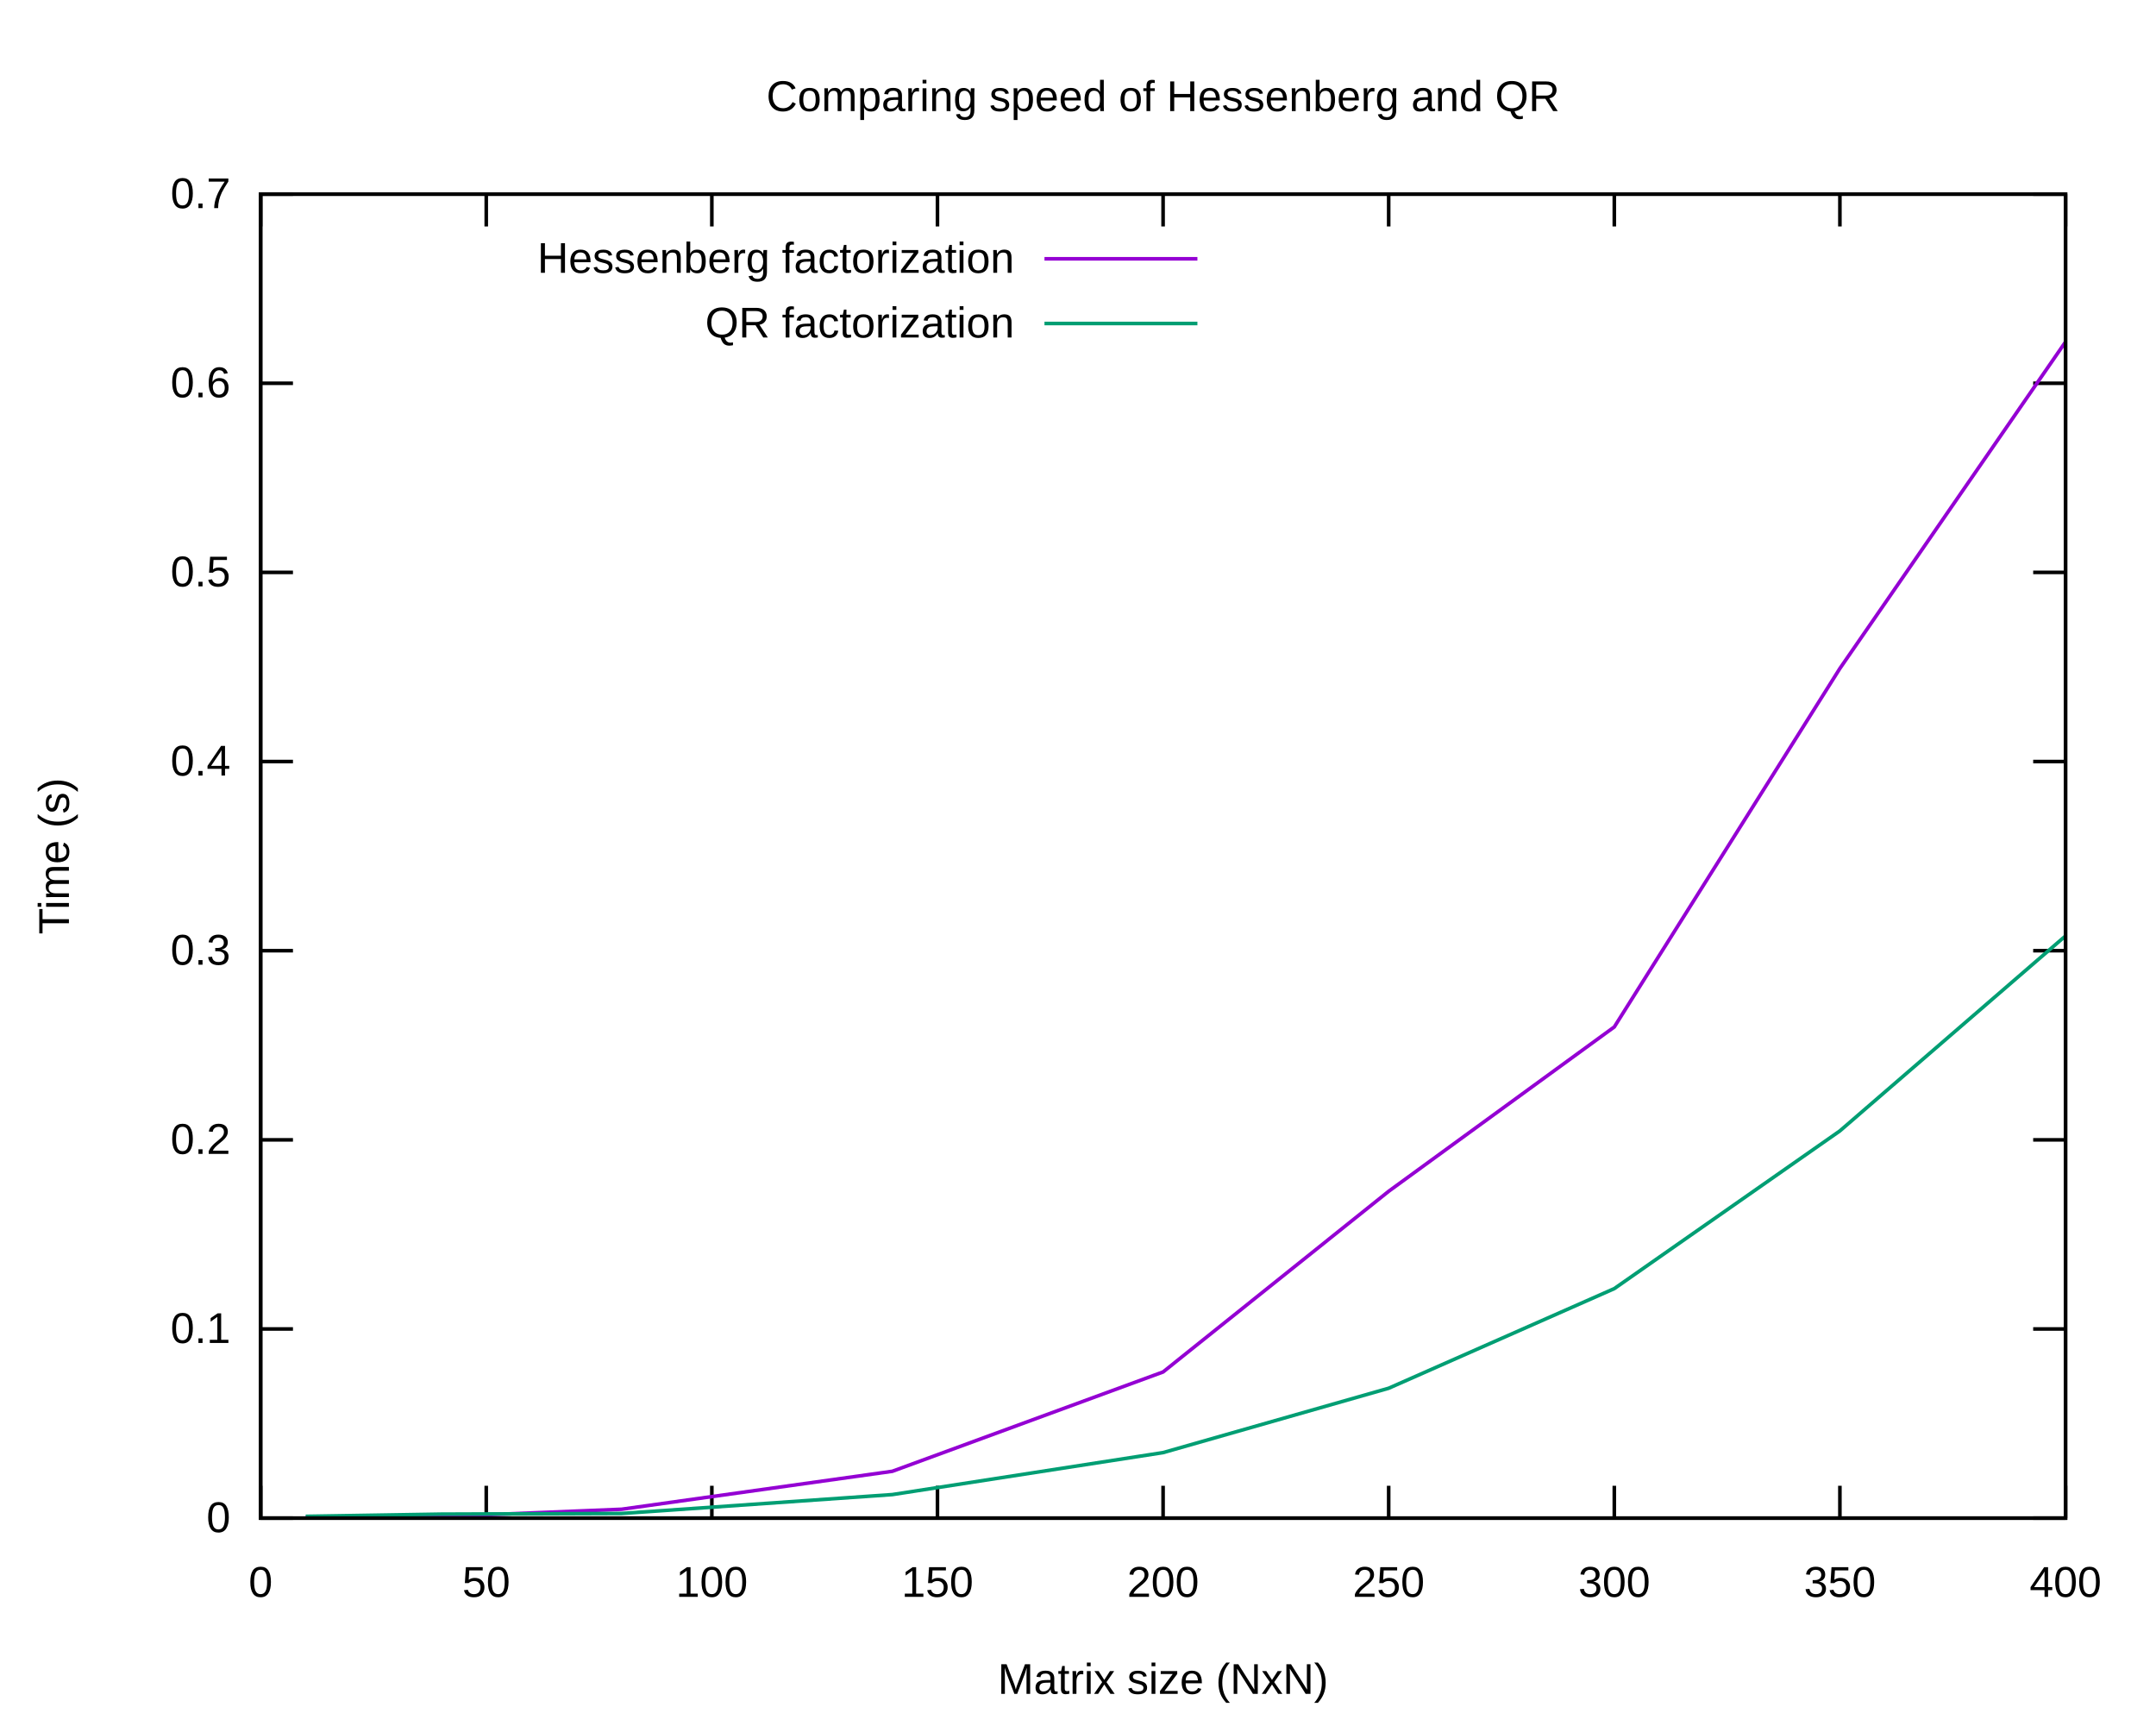
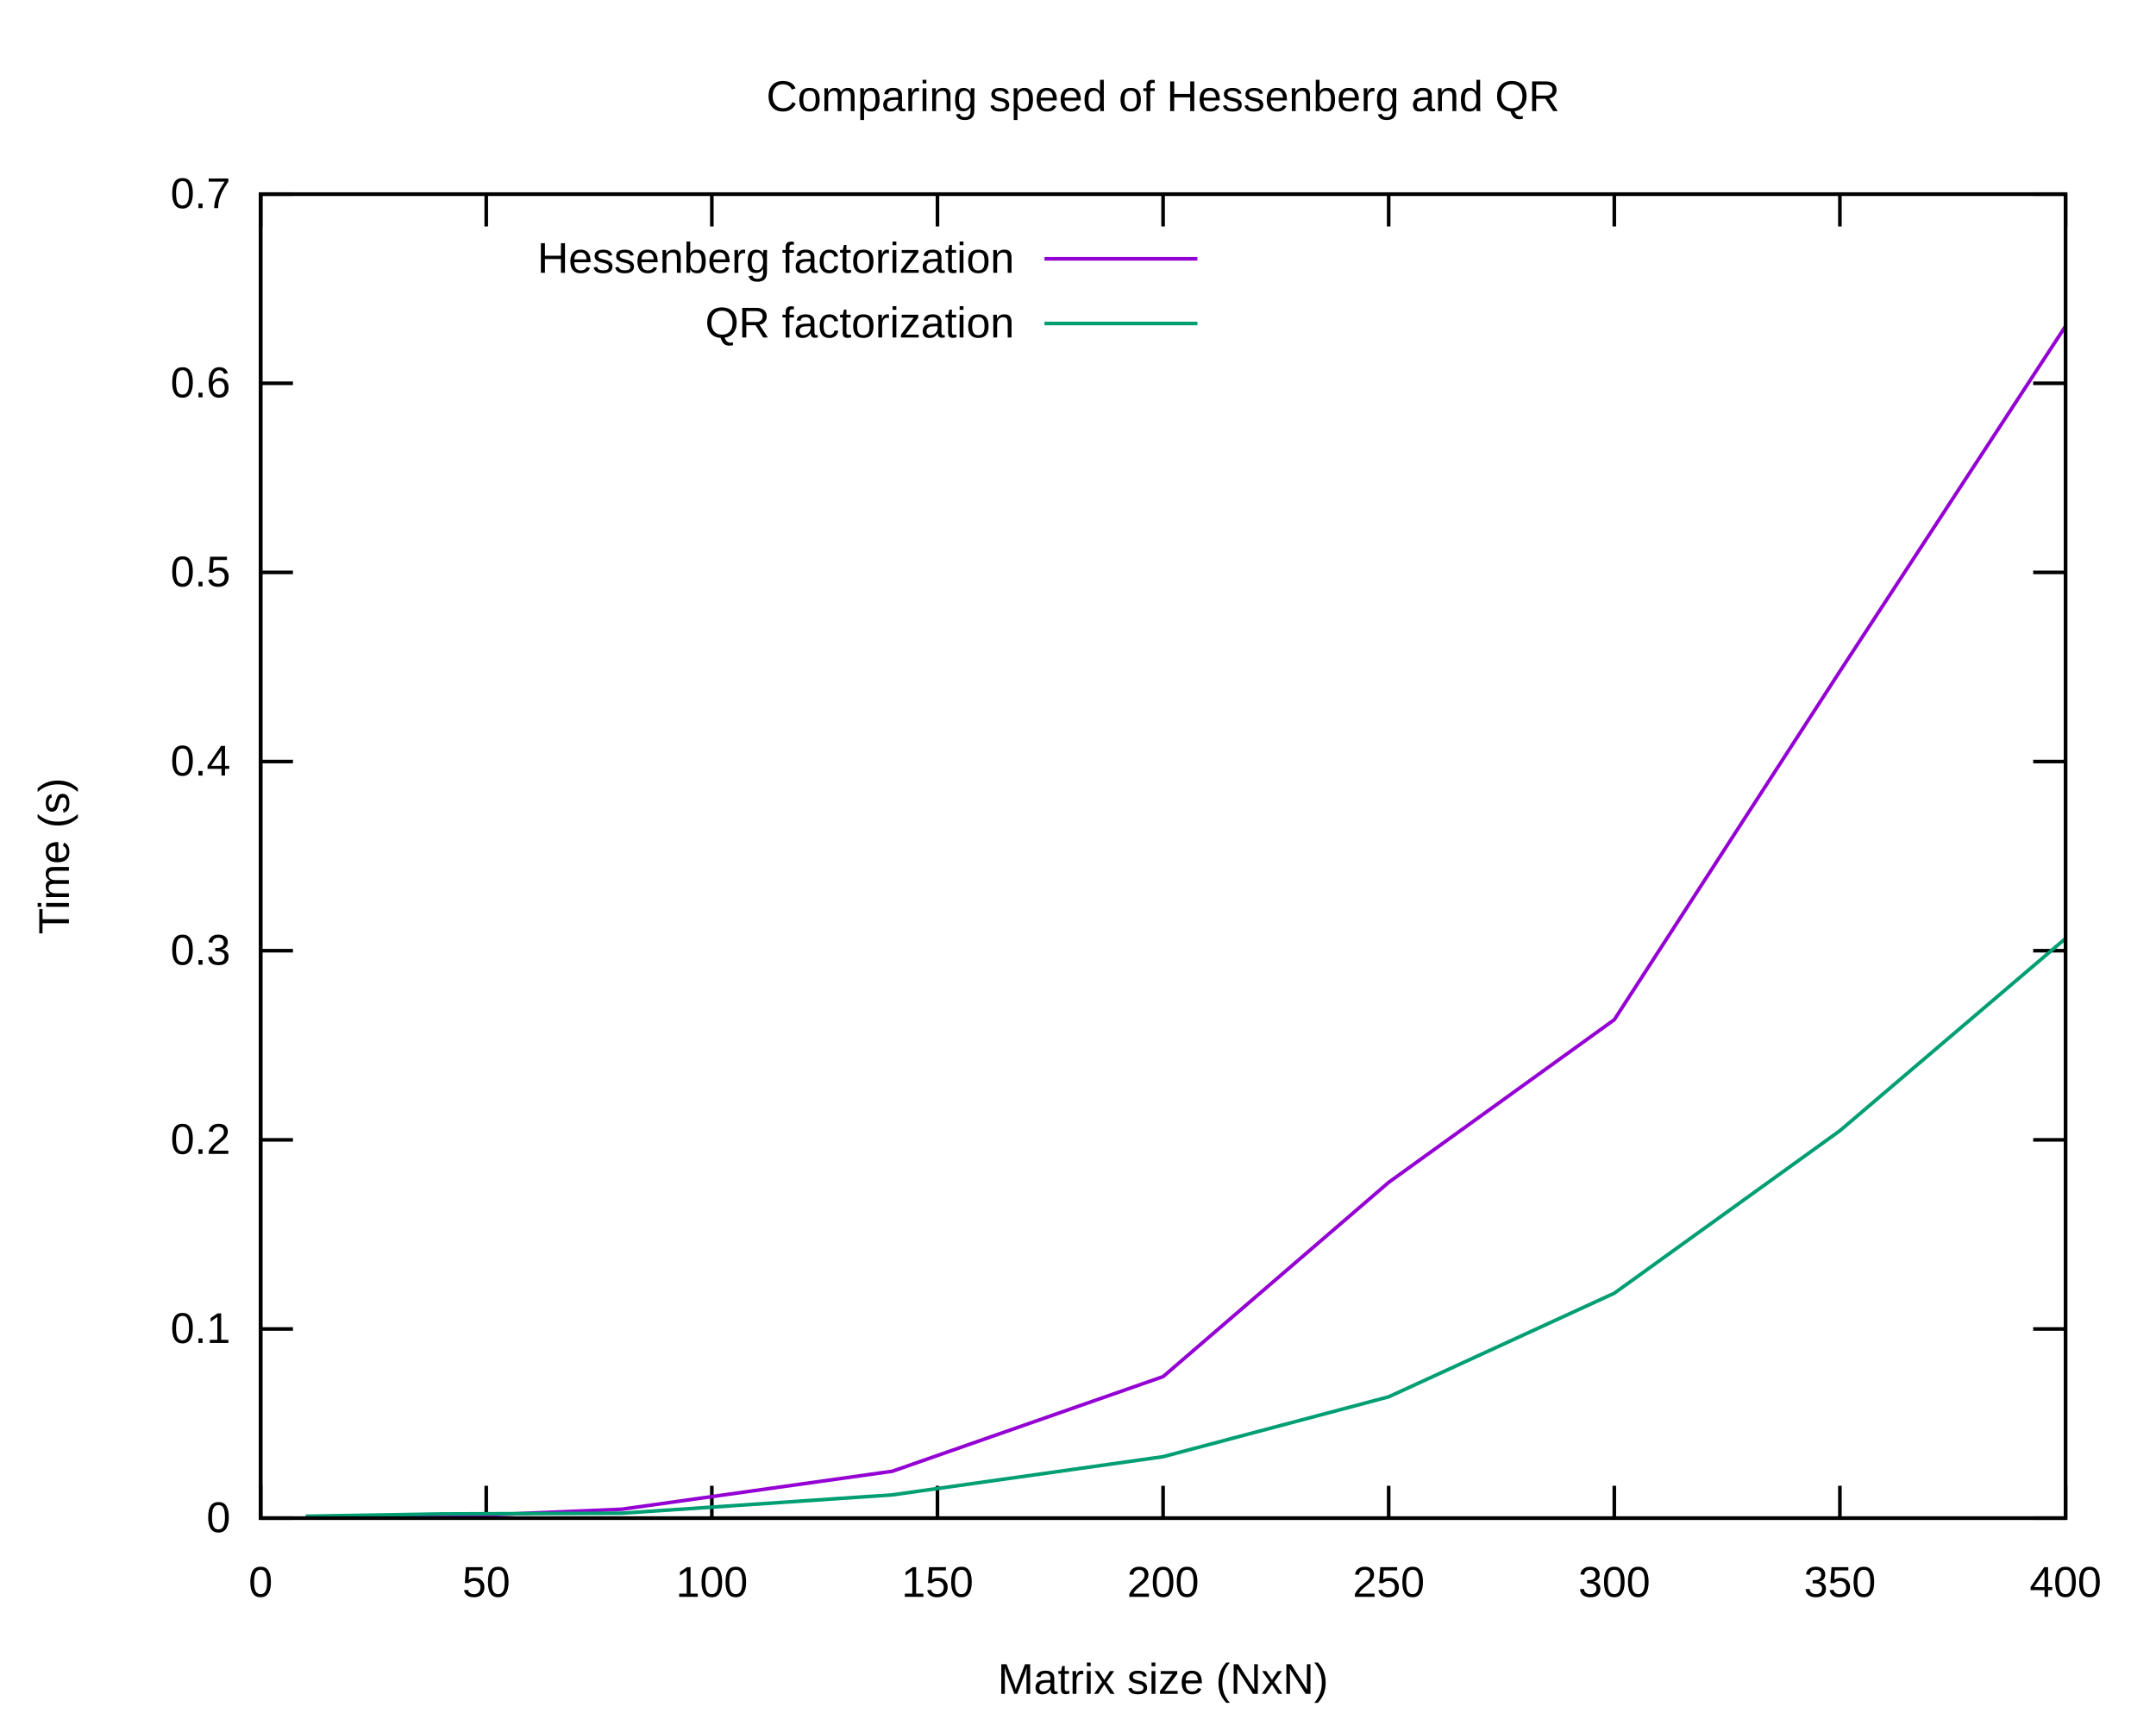
<svg xmlns="http://www.w3.org/2000/svg" xmlns:xlink="http://www.w3.org/1999/xlink" width="600" height="480" viewBox="0 0 600 480">
  <g id="gnuplot_canvas">
    <rect x="0" y="0" width="600" height="480" fill="none" />
    <defs>
      <circle id="gpDot" r="0.5" stroke-width="0.5" stroke="currentColor" />
      <path id="gpPt0" stroke-width="0.222" stroke="currentColor" d="M-1,0 h2 M0,-1 v2" />
      <path id="gpPt1" stroke-width="0.222" stroke="currentColor" d="M-1,-1 L1,1 M1,-1 L-1,1" />
      <path id="gpPt2" stroke-width="0.222" stroke="currentColor" d="M-1,0 L1,0 M0,-1 L0,1 M-1,-1 L1,1 M-1,1 L1,-1" />
      <rect id="gpPt3" stroke-width="0.222" stroke="currentColor" x="-1" y="-1" width="2" height="2" />
      <rect id="gpPt4" stroke-width="0.222" stroke="currentColor" fill="currentColor" x="-1" y="-1" width="2" height="2" />
      <circle id="gpPt5" stroke-width="0.222" stroke="currentColor" cx="0" cy="0" r="1" />
      <use xlink:href="#gpPt5" id="gpPt6" fill="currentColor" stroke="none" />
      <path id="gpPt7" stroke-width="0.222" stroke="currentColor" d="M0,-1.33 L-1.33,0.67 L1.33,0.67 z" />
      <use xlink:href="#gpPt7" id="gpPt8" fill="currentColor" stroke="none" />
      <use xlink:href="#gpPt7" id="gpPt9" stroke="currentColor" transform="rotate(180)" />
      <use xlink:href="#gpPt9" id="gpPt10" fill="currentColor" stroke="none" />
      <use xlink:href="#gpPt3" id="gpPt11" stroke="currentColor" transform="rotate(45)" />
      <use xlink:href="#gpPt11" id="gpPt12" fill="currentColor" stroke="none" />
      <path id="gpPt13" stroke-width="0.222" stroke="currentColor" d="M0,1.330 L1.265,0.411 L0.782,-1.067 L-0.782,-1.076 L-1.265,0.411 z" />
      <use xlink:href="#gpPt13" id="gpPt14" fill="currentColor" stroke="none" />
      <filter id="textbox" filterUnits="objectBoundingBox" x="0" y="0" height="1" width="1">
        <feFlood flood-color="white" flood-opacity="1" result="bgnd" />
        <feComposite in="SourceGraphic" in2="bgnd" operator="atop" />
      </filter>
      <filter id="greybox" filterUnits="objectBoundingBox" x="0" y="0" height="1" width="1">
        <feFlood flood-color="lightgrey" flood-opacity="1" result="grey" />
        <feComposite in="SourceGraphic" in2="grey" operator="atop" />
      </filter>
    </defs>
    <g fill="none" color="white" stroke="currentColor" stroke-width="1.00" stroke-linecap="butt" stroke-linejoin="miter">
</g>
    <g fill="none" color="black" stroke="currentColor" stroke-width="1.00" stroke-linecap="butt" stroke-linejoin="miter">
      <path stroke="black" d="M72.53,422.40 L81.53,422.40 M574.82,422.40 L565.82,422.40  " />
      <g transform="translate(64.14,426.30)" stroke="none" fill="black" font-family="Arial" font-size="12.00" text-anchor="end">
        <text>
          <tspan font-family="Arial"> 0</tspan>
        </text>
      </g>
    </g>
    <g fill="none" color="black" stroke="currentColor" stroke-width="1.00" stroke-linecap="butt" stroke-linejoin="miter">
      <path stroke="black" d="M72.53,369.77 L81.53,369.77 M574.82,369.77 L565.82,369.77  " />
      <g transform="translate(64.14,373.67)" stroke="none" fill="black" font-family="Arial" font-size="12.00" text-anchor="end">
        <text>
          <tspan font-family="Arial"> 0.1</tspan>
        </text>
      </g>
    </g>
    <g fill="none" color="black" stroke="currentColor" stroke-width="1.00" stroke-linecap="butt" stroke-linejoin="miter">
      <path stroke="black" d="M72.53,317.15 L81.53,317.15 M574.82,317.15 L565.82,317.15  " />
      <g transform="translate(64.14,321.05)" stroke="none" fill="black" font-family="Arial" font-size="12.00" text-anchor="end">
        <text>
          <tspan font-family="Arial"> 0.2</tspan>
        </text>
      </g>
    </g>
    <g fill="none" color="black" stroke="currentColor" stroke-width="1.00" stroke-linecap="butt" stroke-linejoin="miter">
      <path stroke="black" d="M72.53,264.52 L81.53,264.52 M574.82,264.52 L565.82,264.52  " />
      <g transform="translate(64.14,268.42)" stroke="none" fill="black" font-family="Arial" font-size="12.00" text-anchor="end">
        <text>
          <tspan font-family="Arial"> 0.3</tspan>
        </text>
      </g>
    </g>
    <g fill="none" color="black" stroke="currentColor" stroke-width="1.00" stroke-linecap="butt" stroke-linejoin="miter">
      <path stroke="black" d="M72.53,211.89 L81.53,211.89 M574.82,211.89 L565.82,211.89  " />
      <g transform="translate(64.14,215.79)" stroke="none" fill="black" font-family="Arial" font-size="12.00" text-anchor="end">
        <text>
          <tspan font-family="Arial"> 0.4</tspan>
        </text>
      </g>
    </g>
    <g fill="none" color="black" stroke="currentColor" stroke-width="1.00" stroke-linecap="butt" stroke-linejoin="miter">
      <path stroke="black" d="M72.53,159.26 L81.53,159.26 M574.82,159.26 L565.82,159.26  " />
      <g transform="translate(64.14,163.16)" stroke="none" fill="black" font-family="Arial" font-size="12.00" text-anchor="end">
        <text>
          <tspan font-family="Arial"> 0.5</tspan>
        </text>
      </g>
    </g>
    <g fill="none" color="black" stroke="currentColor" stroke-width="1.00" stroke-linecap="butt" stroke-linejoin="miter">
      <path stroke="black" d="M72.53,106.64 L81.53,106.64 M574.82,106.64 L565.82,106.64  " />
      <g transform="translate(64.14,110.54)" stroke="none" fill="black" font-family="Arial" font-size="12.00" text-anchor="end">
        <text>
          <tspan font-family="Arial"> 0.6</tspan>
        </text>
      </g>
    </g>
    <g fill="none" color="black" stroke="currentColor" stroke-width="1.00" stroke-linecap="butt" stroke-linejoin="miter">
      <path stroke="black" d="M72.53,54.01 L81.53,54.01 M574.82,54.01 L565.82,54.01  " />
      <g transform="translate(64.14,57.91)" stroke="none" fill="black" font-family="Arial" font-size="12.00" text-anchor="end">
        <text>
          <tspan font-family="Arial"> 0.7</tspan>
        </text>
      </g>
    </g>
    <g fill="none" color="black" stroke="currentColor" stroke-width="1.00" stroke-linecap="butt" stroke-linejoin="miter">
      <path stroke="black" d="M72.53,422.40 L72.53,413.40 M72.53,54.01 L72.53,63.01  " />
      <g transform="translate(72.53,444.30)" stroke="none" fill="black" font-family="Arial" font-size="12.00" text-anchor="middle">
        <text>
          <tspan font-family="Arial"> 0</tspan>
        </text>
      </g>
    </g>
    <g fill="none" color="black" stroke="currentColor" stroke-width="1.00" stroke-linecap="butt" stroke-linejoin="miter">
      <path stroke="black" d="M135.32,422.40 L135.32,413.40 M135.32,54.01 L135.32,63.01  " />
      <g transform="translate(135.32,444.30)" stroke="none" fill="black" font-family="Arial" font-size="12.00" text-anchor="middle">
        <text>
          <tspan font-family="Arial"> 50</tspan>
        </text>
      </g>
    </g>
    <g fill="none" color="black" stroke="currentColor" stroke-width="1.00" stroke-linecap="butt" stroke-linejoin="miter">
      <path stroke="black" d="M198.10,422.40 L198.10,413.40 M198.10,54.01 L198.10,63.01  " />
      <g transform="translate(198.10,444.30)" stroke="none" fill="black" font-family="Arial" font-size="12.00" text-anchor="middle">
        <text>
          <tspan font-family="Arial"> 100</tspan>
        </text>
      </g>
    </g>
    <g fill="none" color="black" stroke="currentColor" stroke-width="1.00" stroke-linecap="butt" stroke-linejoin="miter">
      <path stroke="black" d="M260.89,422.40 L260.89,413.40 M260.89,54.01 L260.89,63.01  " />
      <g transform="translate(260.89,444.30)" stroke="none" fill="black" font-family="Arial" font-size="12.00" text-anchor="middle">
        <text>
          <tspan font-family="Arial"> 150</tspan>
        </text>
      </g>
    </g>
    <g fill="none" color="black" stroke="currentColor" stroke-width="1.00" stroke-linecap="butt" stroke-linejoin="miter">
      <path stroke="black" d="M323.68,422.40 L323.68,413.40 M323.68,54.01 L323.68,63.01  " />
      <g transform="translate(323.68,444.30)" stroke="none" fill="black" font-family="Arial" font-size="12.00" text-anchor="middle">
        <text>
          <tspan font-family="Arial"> 200</tspan>
        </text>
      </g>
    </g>
    <g fill="none" color="black" stroke="currentColor" stroke-width="1.00" stroke-linecap="butt" stroke-linejoin="miter">
      <path stroke="black" d="M386.46,422.40 L386.46,413.40 M386.46,54.01 L386.46,63.01  " />
      <g transform="translate(386.46,444.30)" stroke="none" fill="black" font-family="Arial" font-size="12.00" text-anchor="middle">
        <text>
          <tspan font-family="Arial"> 250</tspan>
        </text>
      </g>
    </g>
    <g fill="none" color="black" stroke="currentColor" stroke-width="1.00" stroke-linecap="butt" stroke-linejoin="miter">
      <path stroke="black" d="M449.25,422.40 L449.25,413.40 M449.25,54.01 L449.25,63.01  " />
      <g transform="translate(449.25,444.30)" stroke="none" fill="black" font-family="Arial" font-size="12.00" text-anchor="middle">
        <text>
          <tspan font-family="Arial"> 300</tspan>
        </text>
      </g>
    </g>
    <g fill="none" color="black" stroke="currentColor" stroke-width="1.00" stroke-linecap="butt" stroke-linejoin="miter">
      <path stroke="black" d="M512.03,422.40 L512.03,413.40 M512.03,54.01 L512.03,63.01  " />
      <g transform="translate(512.03,444.30)" stroke="none" fill="black" font-family="Arial" font-size="12.00" text-anchor="middle">
        <text>
          <tspan font-family="Arial"> 350</tspan>
        </text>
      </g>
    </g>
    <g fill="none" color="black" stroke="currentColor" stroke-width="1.00" stroke-linecap="butt" stroke-linejoin="miter">
      <path stroke="black" d="M574.82,422.40 L574.82,413.40 M574.82,54.01 L574.82,63.01  " />
      <g transform="translate(574.82,444.30)" stroke="none" fill="black" font-family="Arial" font-size="12.00" text-anchor="middle">
        <text>
          <tspan font-family="Arial"> 400</tspan>
        </text>
      </g>
    </g>
    <g fill="none" color="black" stroke="currentColor" stroke-width="1.00" stroke-linecap="butt" stroke-linejoin="miter">
</g>
    <g fill="none" color="black" stroke="currentColor" stroke-width="1.00" stroke-linecap="butt" stroke-linejoin="miter">
      <path stroke="black" d="M72.53,54.01 L72.53,422.40 L574.82,422.40 L574.82,54.01 L72.53,54.01 Z  " />
    </g>
    <g fill="none" color="black" stroke="currentColor" stroke-width="1.00" stroke-linecap="butt" stroke-linejoin="miter">
      <g transform="translate(19.18,238.21) rotate(270)" stroke="none" fill="black" font-family="Arial" font-size="12.00" text-anchor="middle">
        <text>
          <tspan font-family="Arial">Time (s)</tspan>
        </text>
      </g>
    </g>
    <g fill="none" color="black" stroke="currentColor" stroke-width="1.00" stroke-linecap="butt" stroke-linejoin="miter">
      <g transform="translate(323.67,471.30)" stroke="none" fill="black" font-family="Arial" font-size="12.00" text-anchor="middle">
        <text>
          <tspan font-family="Arial">Matrix size (NxN)</tspan>
        </text>
      </g>
    </g>
    <g fill="none" color="black" stroke="currentColor" stroke-width="1.00" stroke-linecap="butt" stroke-linejoin="miter">
</g>
    <g id="gnuplot_plot_1">
      <g fill="none" color="black" stroke="currentColor" stroke-width="1.00" stroke-linecap="butt" stroke-linejoin="miter">
        <g transform="translate(282.28,75.91)" stroke="none" fill="black" font-family="Arial" font-size="12.00" text-anchor="end">
          <text>
            <tspan font-family="Arial">Hessenberg factorization</tspan>
          </text>
        </g>
      </g>
      <g fill="none" color="black" stroke="currentColor" stroke-width="1.00" stroke-linecap="butt" stroke-linejoin="miter">
-         <path stroke="rgb(148,   0, 211)" d="M290.67,72.01 L333.23,72.01 M85.09,422.09 L122.76,421.98 L172.99,419.93 L248.33,409.37 L323.68,381.73 L386.46,331.46   L449.25,285.73 L512.03,185.99 L574.82,95.12  " />
+         <path stroke="rgb(148,   0, 211)" d="M290.67,72.01 L333.23,72.01 M85.09,422.03 L122.76,422.06 L172.99,419.93 L248.33,409.36 L323.68,383.03 L386.46,328.98   L449.25,283.72 L512.03,186.78 L574.82,90.75  " />
      </g>
    </g>
    <g id="gnuplot_plot_2">
      <g fill="none" color="black" stroke="currentColor" stroke-width="1.00" stroke-linecap="butt" stroke-linejoin="miter">
        <g transform="translate(282.28,93.91)" stroke="none" fill="black" font-family="Arial" font-size="12.00" text-anchor="end">
          <text>
            <tspan font-family="Arial">QR factorization</tspan>
          </text>
        </g>
      </g>
      <g fill="none" color="black" stroke="currentColor" stroke-width="1.00" stroke-linecap="butt" stroke-linejoin="miter">
-         <path stroke="rgb(  0, 158, 115)" d="M290.67,90.01 L333.23,90.01 M85.09,421.90 L122.76,421.29 L172.99,421.11 L248.33,415.85 L323.68,404.17 L386.46,386.26   L449.25,358.54 L512.03,314.66 L574.82,260.41  " />
+         <path stroke="rgb(  0, 158, 115)" d="M290.67,90.01 L333.23,90.01 M85.09,421.87 L122.76,421.24 L172.99,421.04 L248.33,415.93 L323.68,405.31 L386.46,388.65   L449.25,359.82 L512.03,314.61 L574.82,261.13  " />
      </g>
    </g>
    <g fill="none" color="white" stroke="rgb(  0, 158, 115)" stroke-width="2.00" stroke-linecap="butt" stroke-linejoin="miter">
</g>
    <g fill="none" color="black" stroke="currentColor" stroke-width="2.00" stroke-linecap="butt" stroke-linejoin="miter">
</g>
    <g fill="none" color="black" stroke="black" stroke-width="1.00" stroke-linecap="butt" stroke-linejoin="miter">
</g>
    <g fill="none" color="black" stroke="currentColor" stroke-width="1.00" stroke-linecap="butt" stroke-linejoin="miter">
      <path stroke="black" d="M72.53,54.01 L72.53,422.40 L574.82,422.40 L574.82,54.01 L72.53,54.01 Z  " />
    </g>
    <g fill="none" color="black" stroke="currentColor" stroke-width="1.00" stroke-linecap="butt" stroke-linejoin="miter">
      <g transform="translate(323.67,30.91)" stroke="none" fill="black" font-family="Arial" font-size="12.00" text-anchor="middle">
        <text>
          <tspan font-family="Arial">Comparing speed of Hessenberg and QR</tspan>
        </text>
      </g>
    </g>
    <g fill="none" color="black" stroke="currentColor" stroke-width="1.00" stroke-linecap="butt" stroke-linejoin="miter">
</g>
  </g>
</svg>
